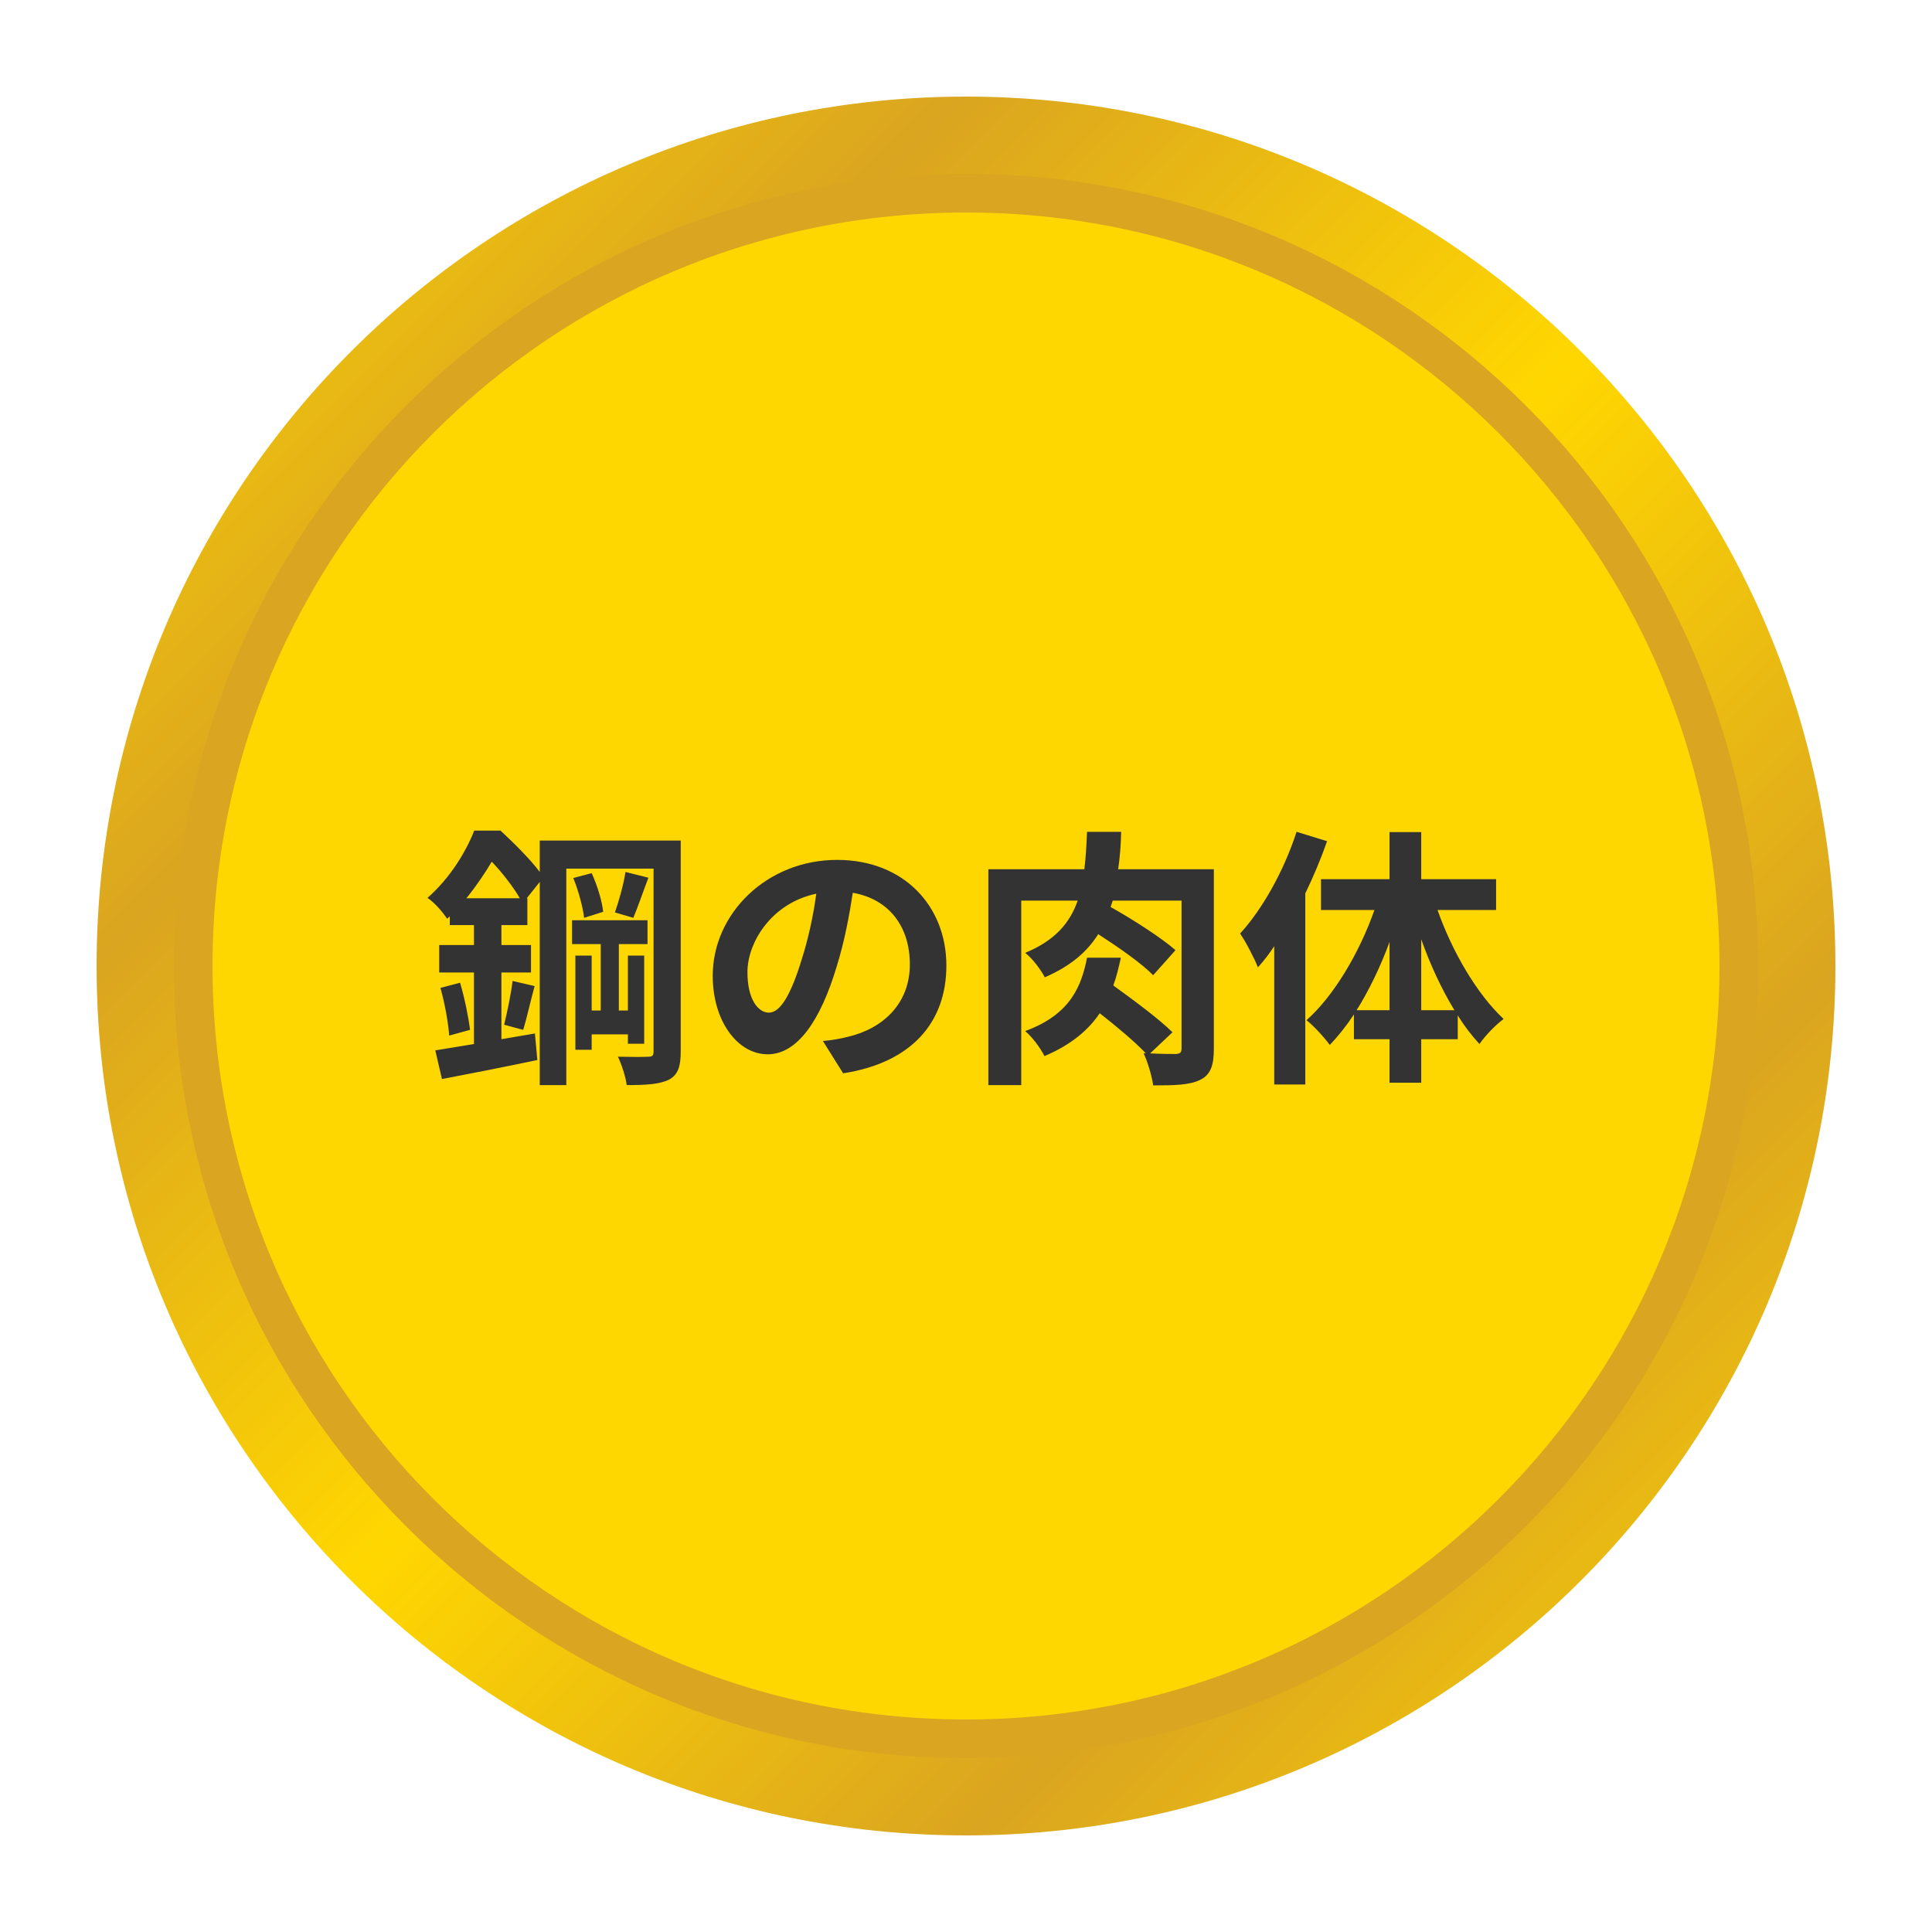
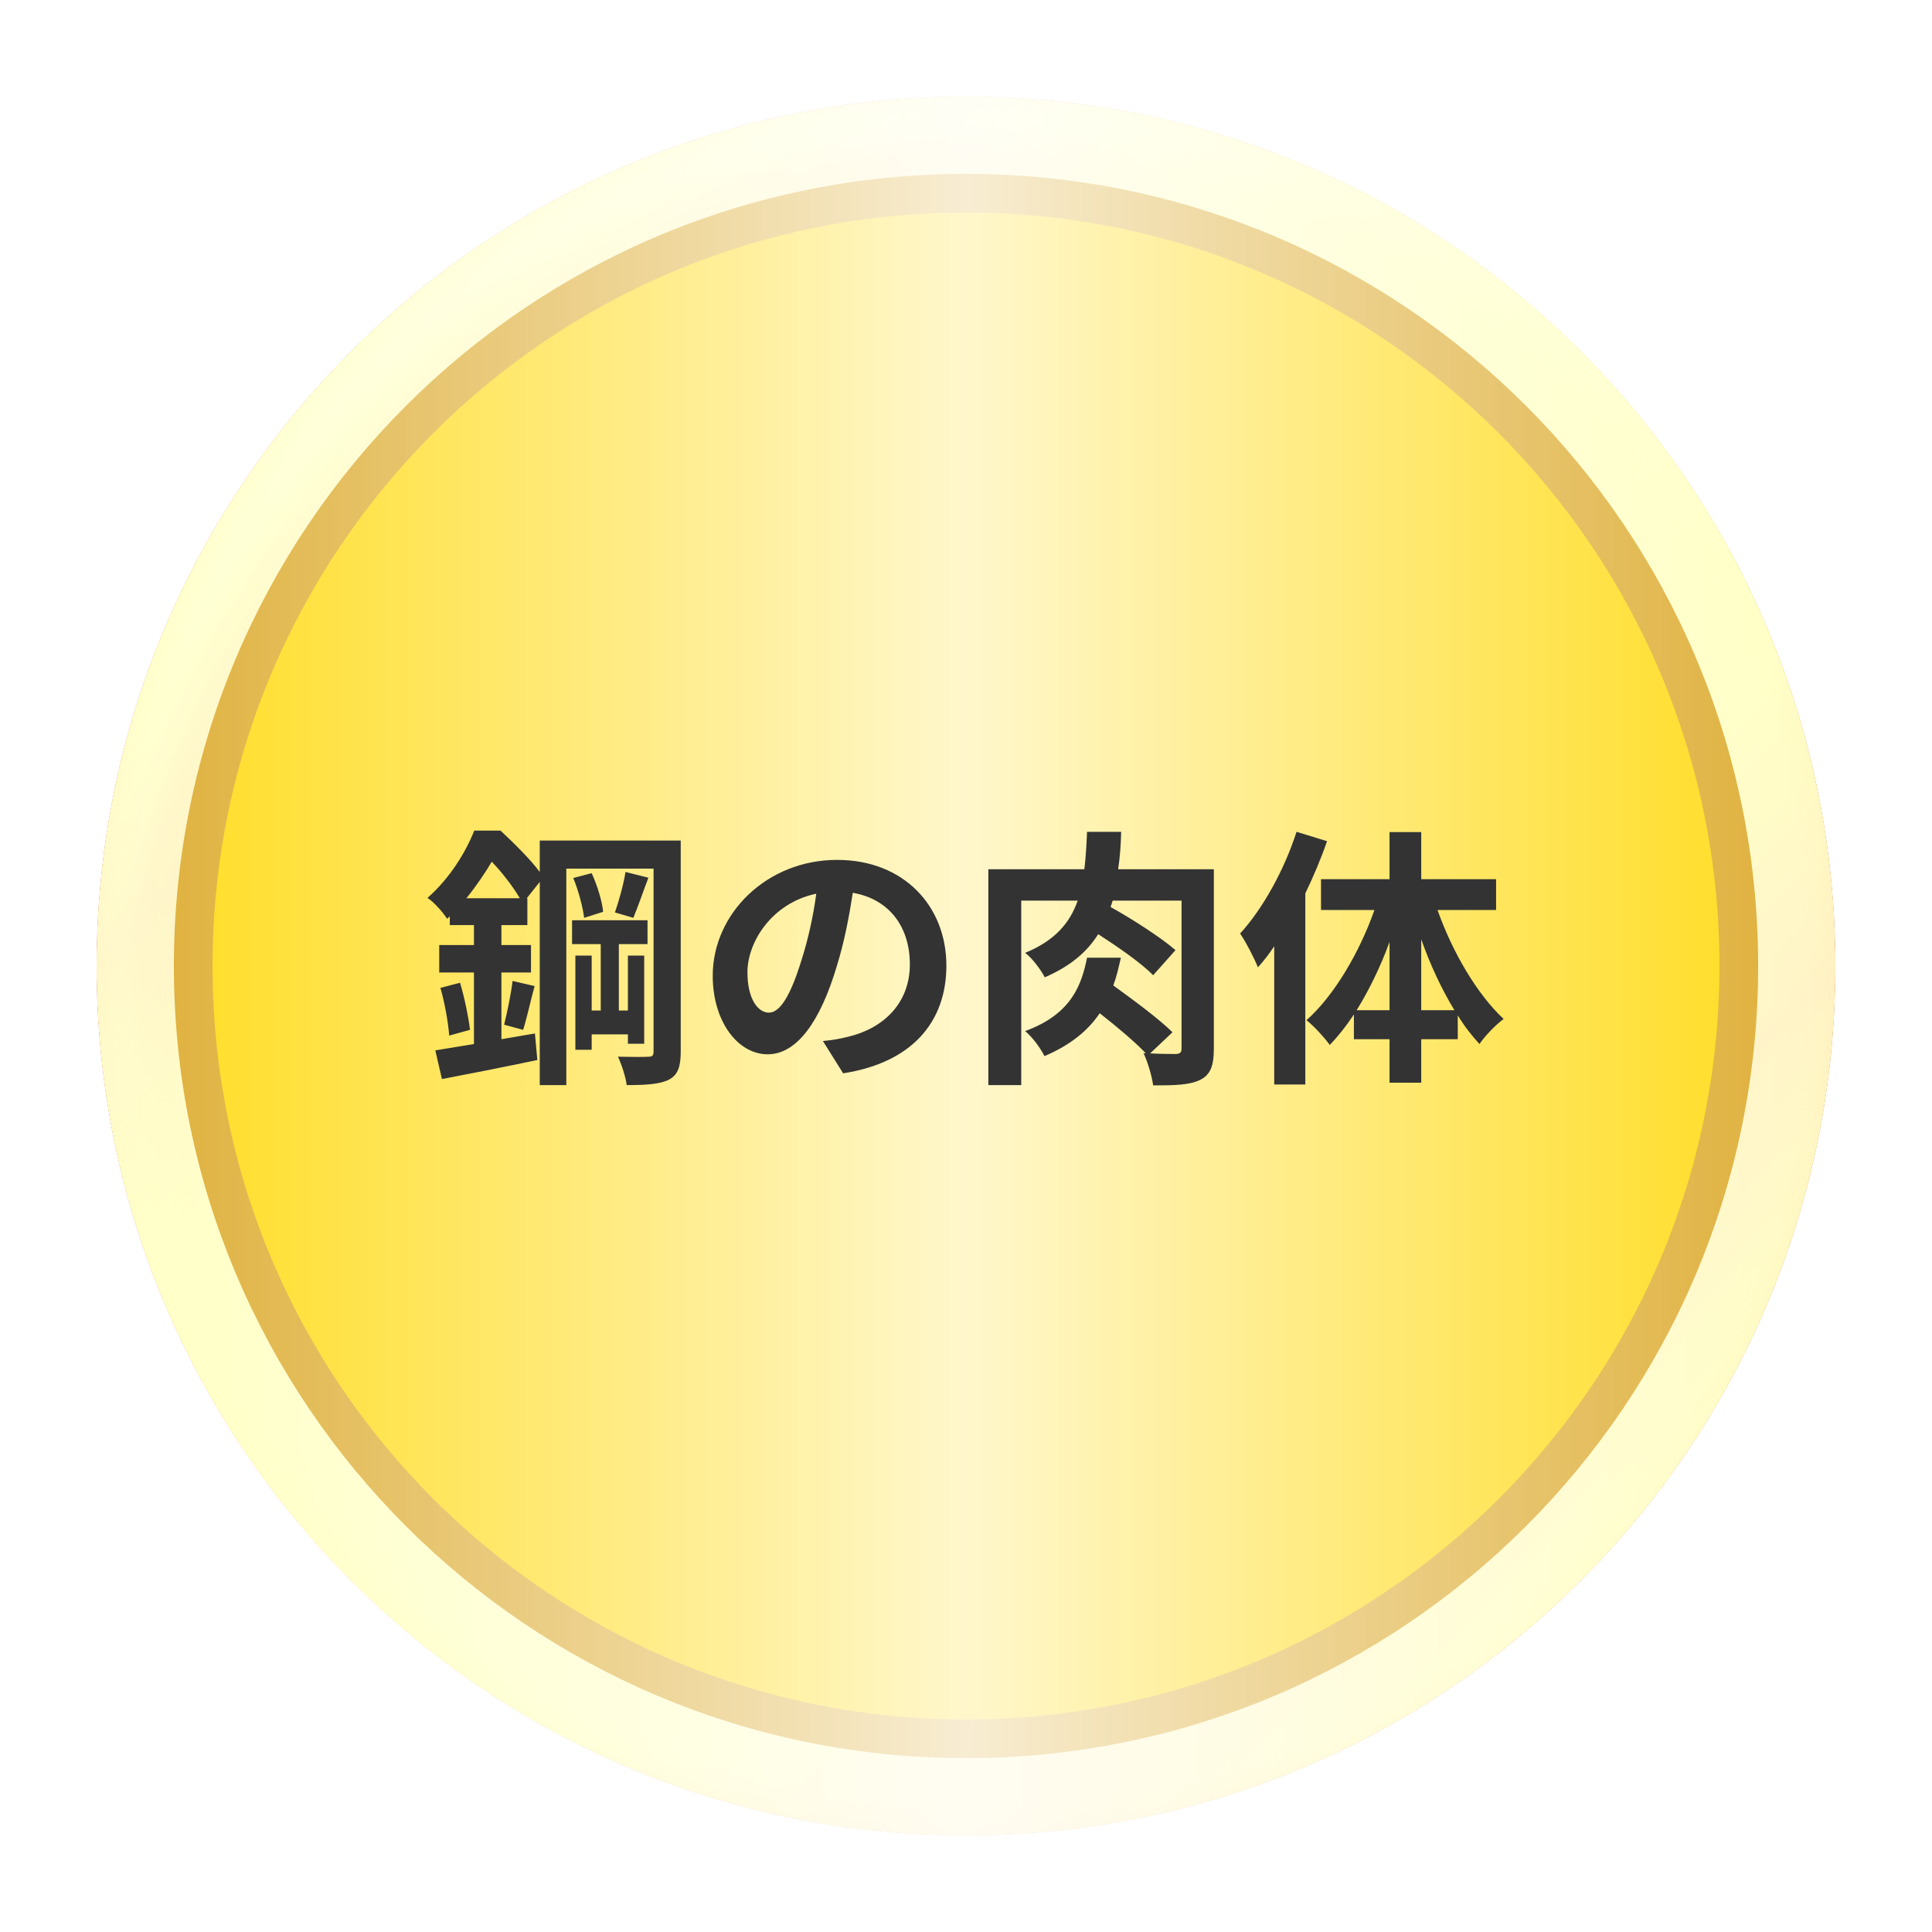
<svg xmlns="http://www.w3.org/2000/svg" width="100" height="100" viewBox="0 0 100 100">
  <defs>
    <filter id="emboss" x="-50%" y="-50%" width="200%" height="200%">
      <feGaussianBlur in="SourceAlpha" stdDeviation="1" result="blur" />
      <feOffset in="blur" dx="1" dy="1" result="offsetBlur" />
      <feSpecularLighting in="offsetBlur" specularExponent="20" lighting-color="white" result="specularLighting">
        <fePointLight x="-5000" y="-10000" z="20000" />
      </feSpecularLighting>
      <feComposite in="specularLighting" in2="SourceAlpha" operator="in" result="specularHighlight" />
      <feComposite in="SourceGraphic" in2="specularHighlight" operator="arithmetic" k1="0" k2="1" k3="1" k4="0" />
    </filter>
    <linearGradient id="goldMetal" x1="0%" y1="0%" x2="100%" y2="100%">
      <stop offset="0%" stop-color="#FFD700" />
      <stop offset="25%" stop-color="#DAA520" />
      <stop offset="50%" stop-color="#FFD700" />
      <stop offset="75%" stop-color="#DAA520" />
      <stop offset="100%" stop-color="#FFD700" />
    </linearGradient>
+     <linearGradient id="shine" x1="0%" y1="0%" x2="100%" y2="0%">
+       <stop offset="0%" stop-color="#fff" stop-opacity="0" />
+       <stop offset="50%" stop-color="#fff" stop-opacity="0.8" />
+       <stop offset="100%" stop-color="#fff" stop-opacity="0" />
+       <animate attributeName="x1" from="-100%" to="100%" dur="3s" repeatCount="indefinite" />
+       <animate attributeName="x2" from="0%" to="200%" dur="3s" repeatCount="indefinite" />
+     </linearGradient>
  </defs>
-   <g transform-origin="50 50">
-     <circle cx="50" cy="50" r="45" fill="url(#goldMetal)" />
+   <g>
+     <circle cx="50" cy="50" r="45" fill="url(#goldMetal)" filter="url(#emboss)" />
    <circle cx="50" cy="50" r="40" fill="#FFD700" stroke="#DAA520" stroke-width="2" />
+     <rect x="0" y="0" width="100" height="100" fill="url(#shine)" />
    <text x="50%" y="50%" dominant-baseline="middle" text-anchor="middle" font-family="Arial, sans-serif" font-size="14" fill="#333" font-weight="bold">鋼の肉体</text>
  </g>
-   <animateTransform attributeName="transform" type="rotate" from="0 50 50" to="360 50 50" dur="10s" repeatCount="indefinite" />
</svg>
